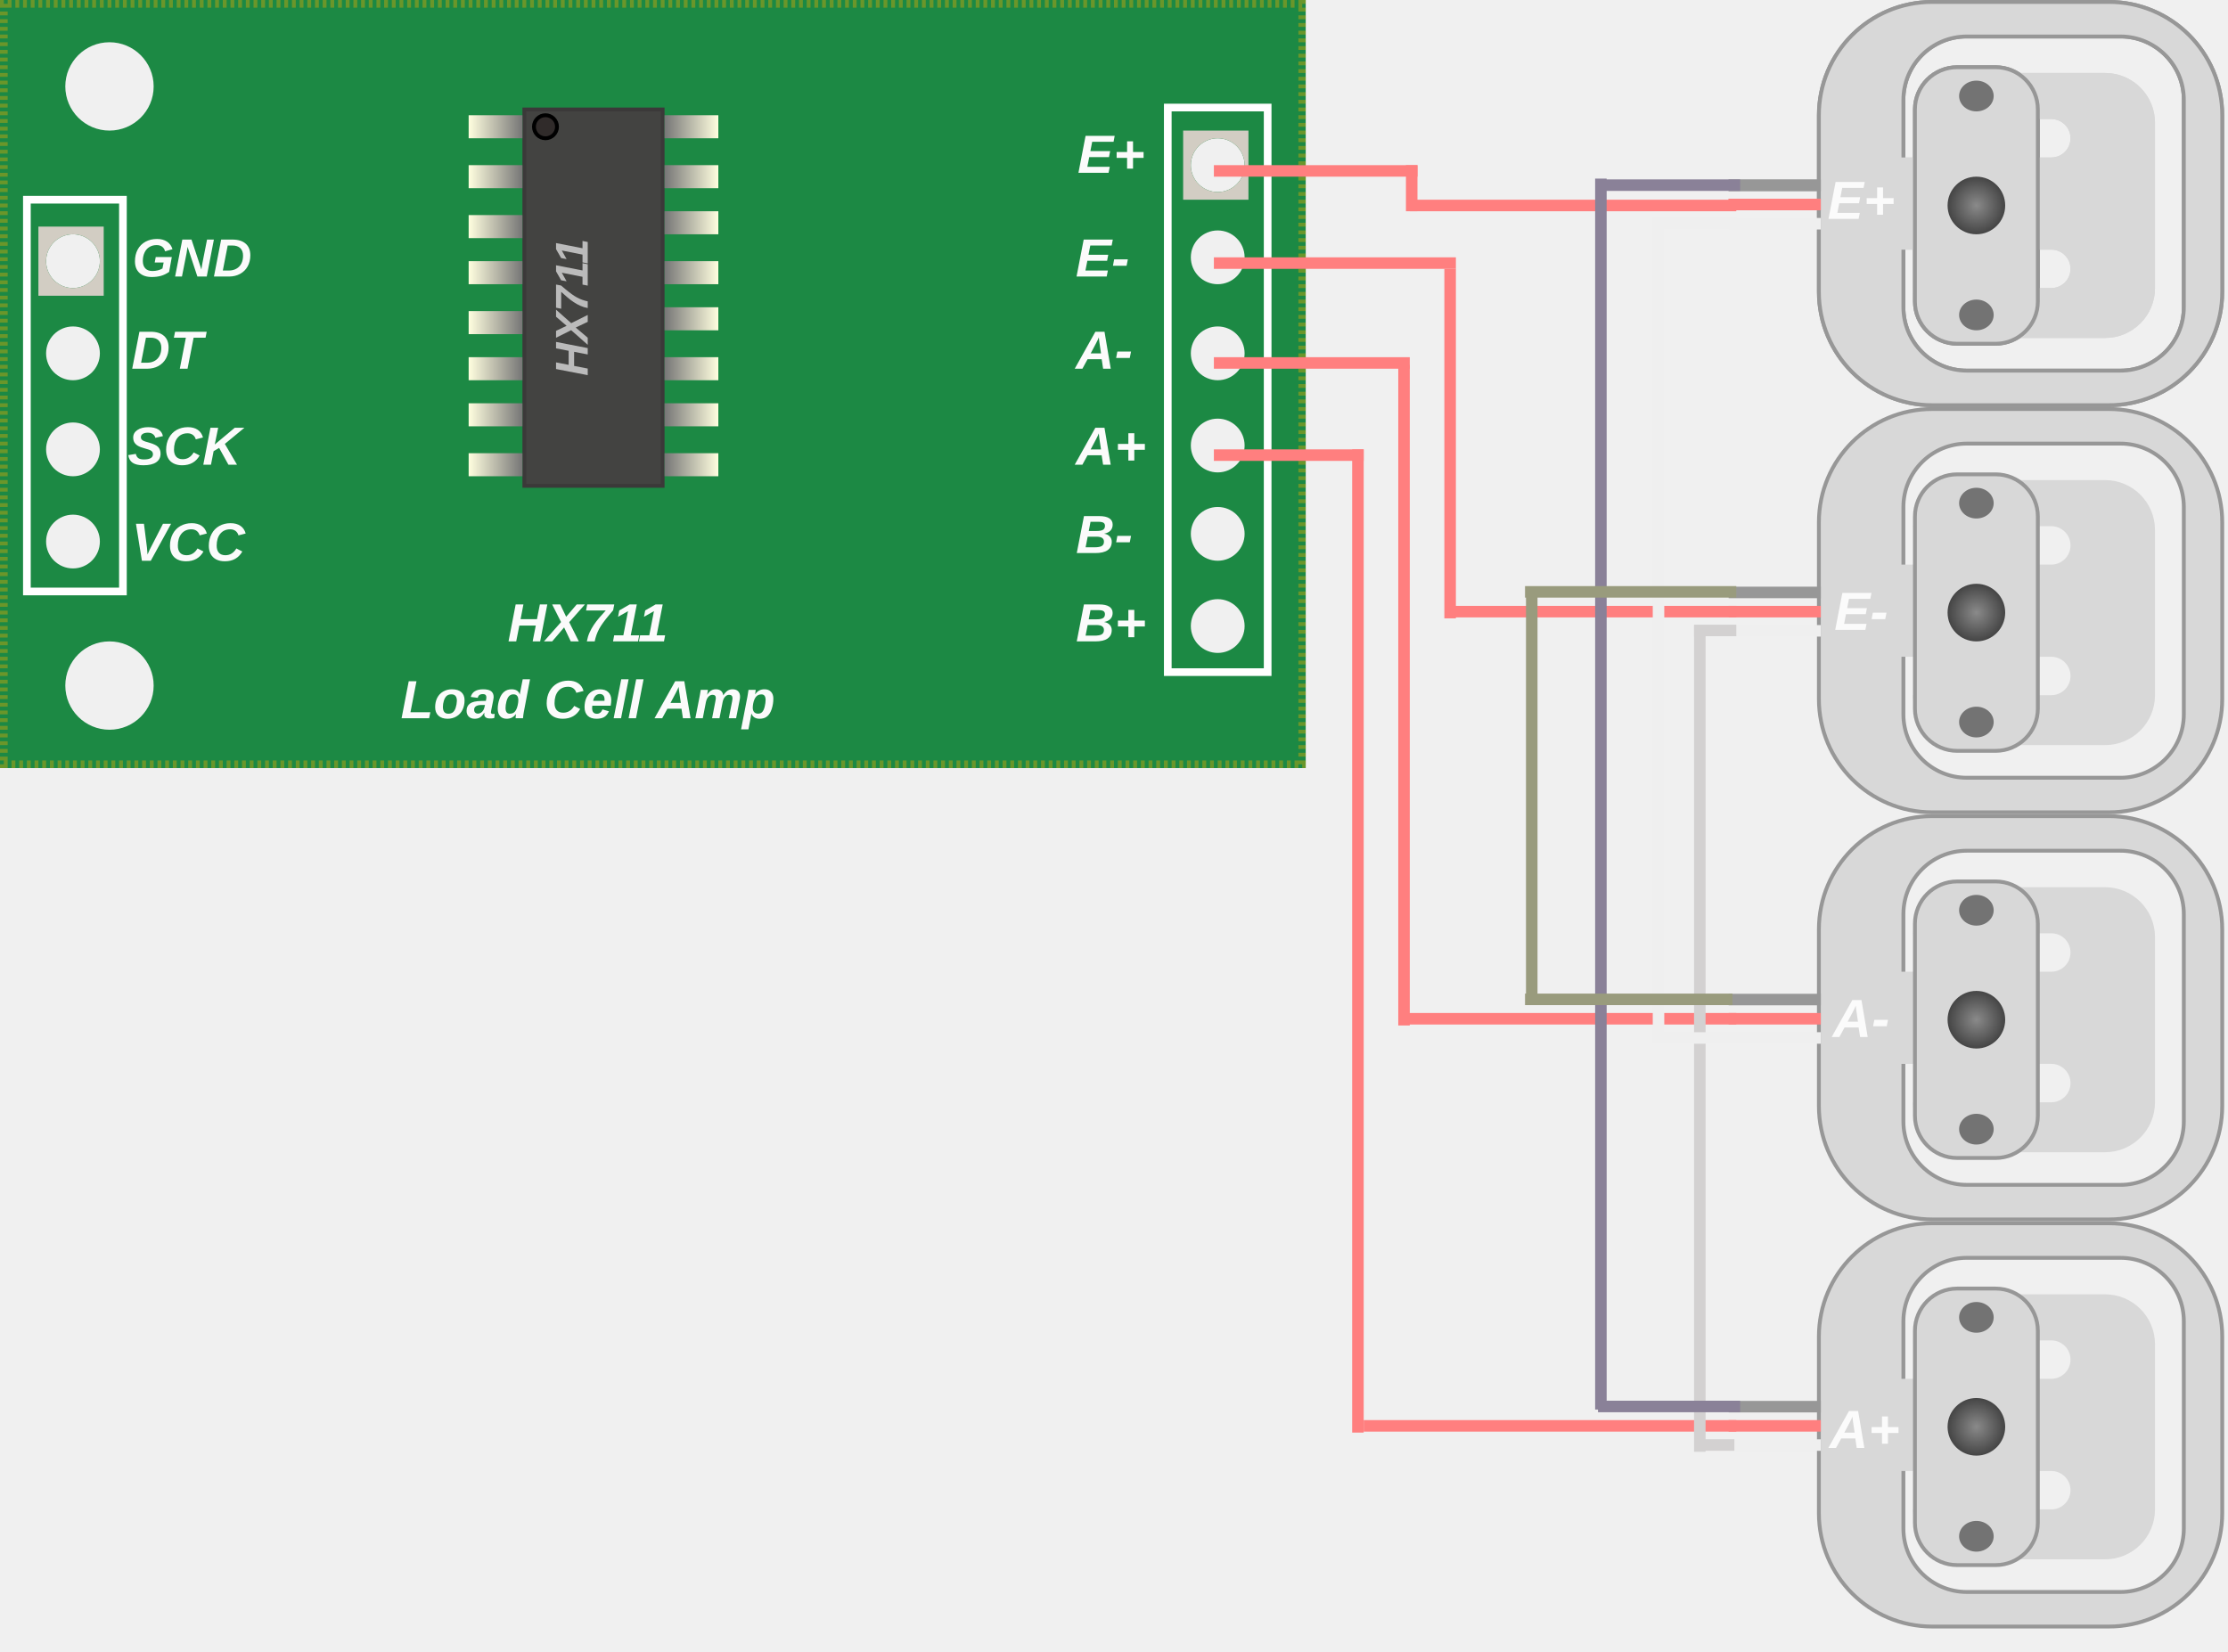
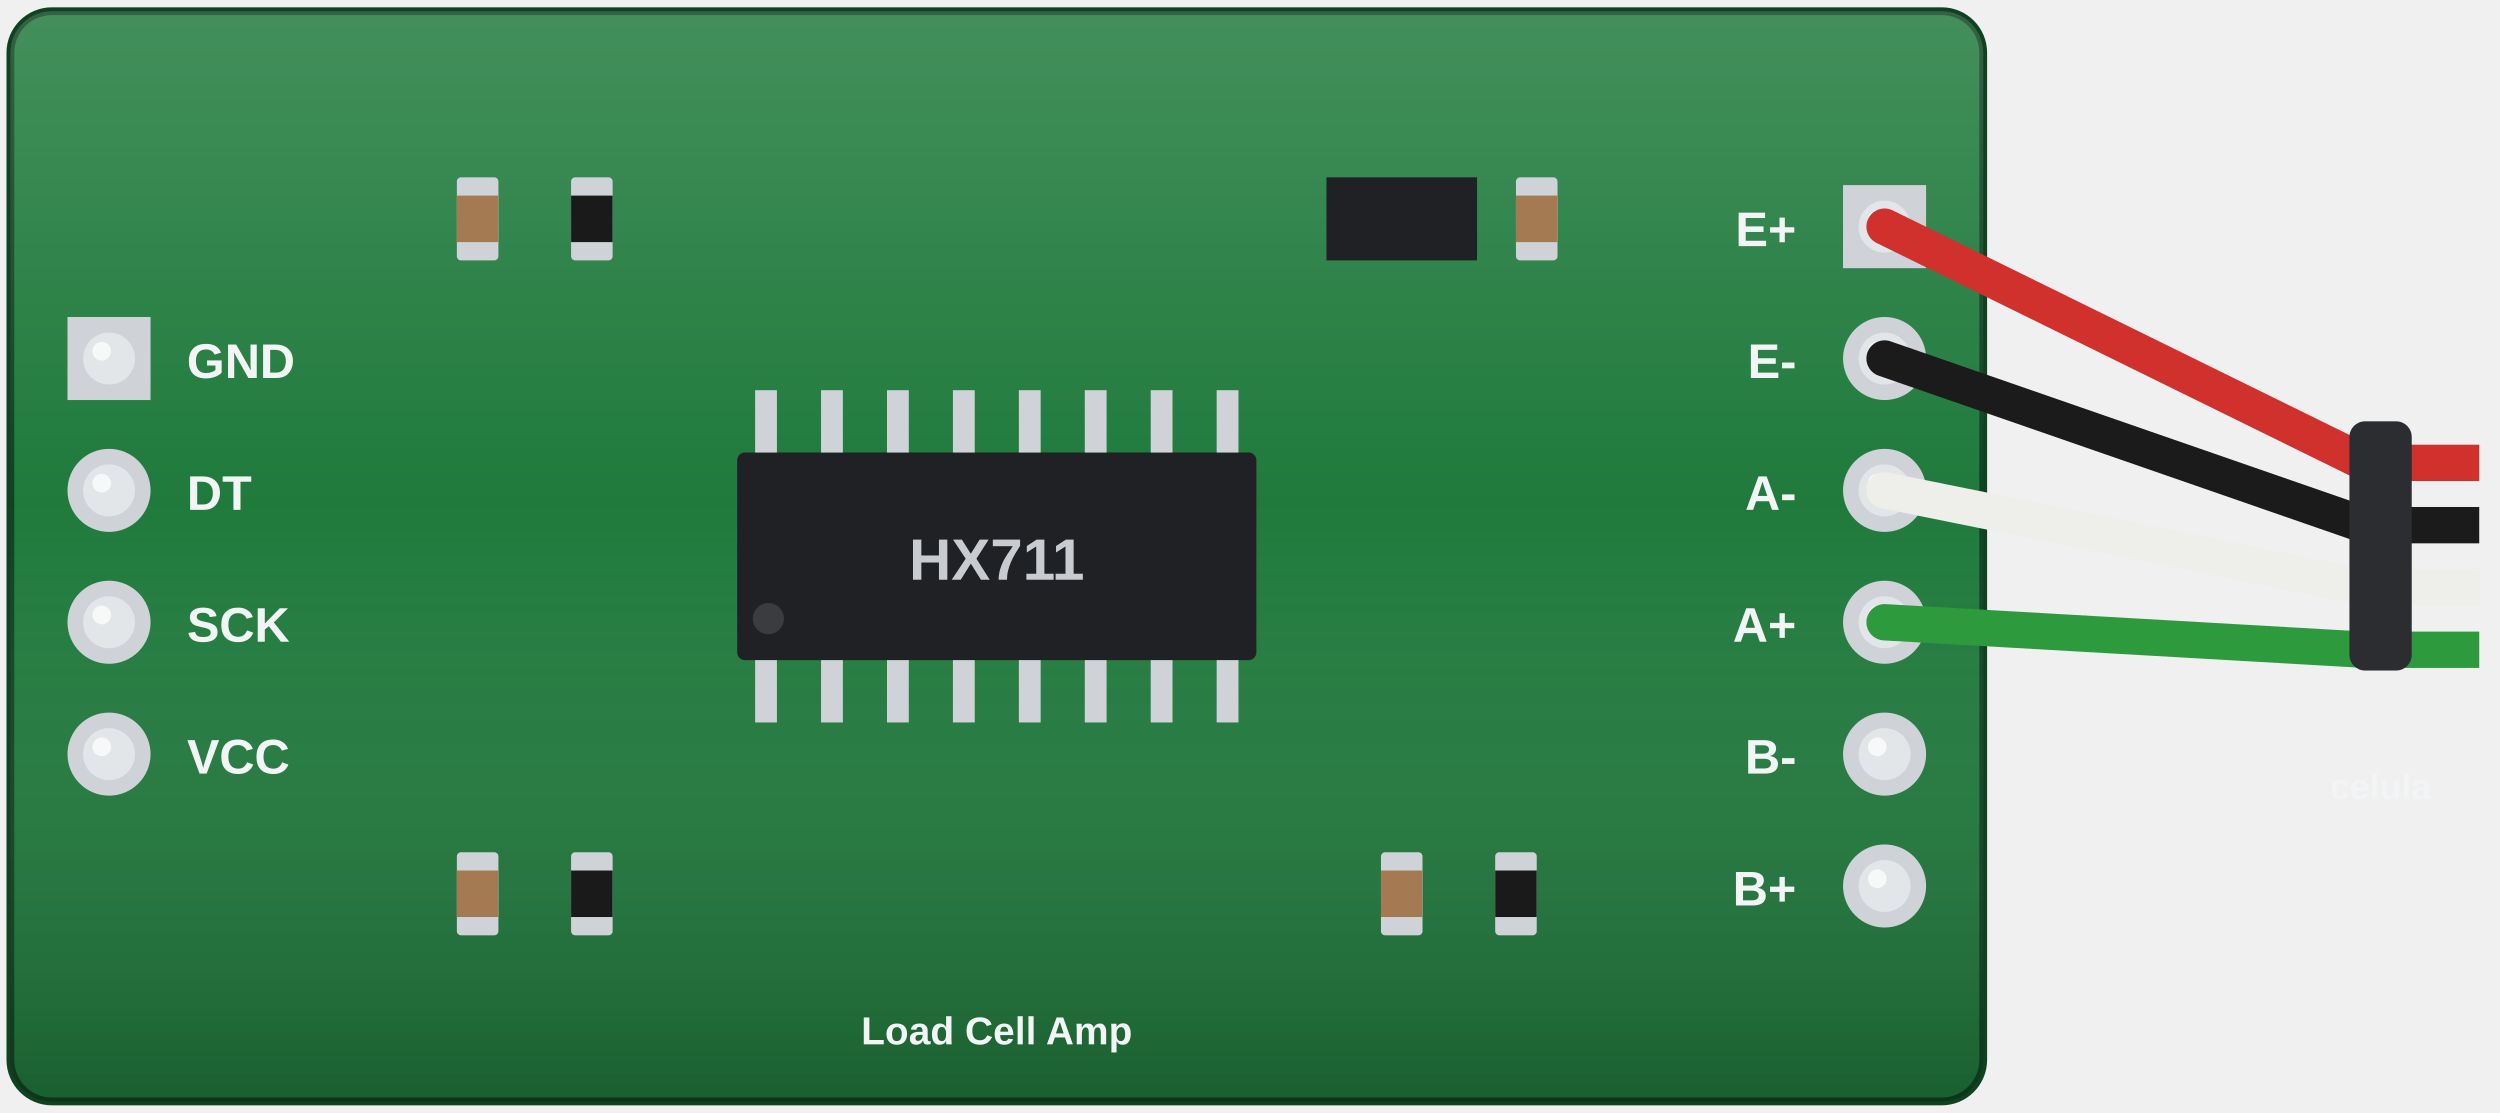
- <svg xmlns="http://www.w3.org/2000/svg" xmlns:xlink="http://www.w3.org/1999/xlink" version="1.1" width="58mm" height="43mm" viewBox="0 0 580 430">
+ <svg xmlns="http://www.w3.org/2000/svg" version="1.1" width="182px" height="81px" viewBox="0 0 182 81">
  <defs>
-     <path id="f" d="m317 74c-3.866 0-7-3.134-7-7s3.134-7 7-7 7 3.134 7 7-3.134 7-7 7zm0 25c-3.866 0-7-3.134-7-7s3.134-7 7-7 7 3.134 7 7-3.134 7-7 7zm0 24c-3.866 0-7-3.134-7-7s3.134-7 7-7 7 3.134 7 7-3.134 7-7 7zm0 23c-3.866 0-7-3.134-7-7s3.134-7 7-7 7 3.134 7 7-3.134 7-7 7zm0 24c-3.866 0-7-3.134-7-7s3.134-7 7-7 7 3.134 7 7-3.134 7-7 7zm0-120c-3.866 0-7-3.134-7-7s3.134-7 7-7 7 3.134 7 7-3.134 7-7 7zm-298 98c-3.866 0-7-3.134-7-7s3.134-7 7-7 7 3.134 7 7-3.134 7-7 7zm0-24c-3.866 0-7-3.134-7-7s3.134-7 7-7 7 3.134 7 7-3.134 7-7 7zm0-25c-3.866 0-7-3.134-7-7s3.134-7 7-7 7 3.134 7 7-3.134 7-7 7zm0-24c-3.866 0-7-3.134-7-7s3.134-7 7-7 7 3.134 7 7-3.134 7-7 7zm9.5 115c-6.351 0-11.5-5.149-11.5-11.5s5.149-11.5 11.5-11.5 11.5 5.149 11.5 11.5-5.149 11.5-11.5 11.5zm0-156c-6.351 0-11.5-5.149-11.5-11.5s5.149-11.5 11.5-11.5 11.5 5.149 11.5 11.5-5.149 11.5-11.5 11.5zm-28.5-34h340v200h-340v-200z" />
-     <path id="d" d="m0 0h340v200h-340v-200z" />
-     <mask id="g" x="0" y="0" width="340" height="200" fill="white">
-       <use xlink:href="#d" />
-     </mask>
-     <linearGradient id="a" y1="50%" y2="50%">
-       <stop stop-color="#767676" offset="0" />
-       <stop stop-color="#FFFEDF" offset="1" />
+     <linearGradient id="luz" x1="0" y1="0" x2="0" y2="1">
+       <stop offset="0" stop-color="#ffffff" stop-opacity="0.16" />
+       <stop offset="0.45" stop-color="#ffffff" stop-opacity="0" />
+       <stop offset="1" stop-color="#000000" stop-opacity="0.22" />
    </linearGradient>
-     <radialGradient id="b" r="100%">
-       <stop stop-color="#8A8A8A" offset="0" />
-       <stop offset="1" />
+     <linearGradient id="metal" x1="0" y1="0" x2="0" y2="1">
+       <stop offset="0" stop-color="#f4f6f8" />
+       <stop offset="0.5" stop-color="#b9bfc6" />
+       <stop offset="1" stop-color="#868d95" />
+     </linearGradient>
+     <linearGradient id="metal-h" x1="0" y1="0" x2="1" y2="0">
+       <stop offset="0" stop-color="#8a9199" />
+       <stop offset="0.35" stop-color="#eef1f4" />
+       <stop offset="0.7" stop-color="#b3b9c0" />
+       <stop offset="1" stop-color="#7c838b" />
+     </linearGradient>
+     <radialGradient id="lata" cx="0.4" cy="0.38" r="0.66">
+       <stop offset="0" stop-color="#f6f8fa" />
+       <stop offset="0.6" stop-color="#c3c9cf" />
+       <stop offset="1" stop-color="#8c939b" />
    </radialGradient>
-     <radialGradient id="e" r="100%" gradientTransform="translate(.5 .5) scale(.58621 1) rotate(90) translate(-.5 -.5)">
-       <stop stop-color="#fff" offset="0" />
-       <stop stop-color="#E7E7E7" offset="1" />
+     <linearGradient id="plastico" x1="0" y1="0" x2="0" y2="1">
+       <stop offset="0" stop-color="#3a3c40" />
+       <stop offset="1" stop-color="#16171a" />
+     </linearGradient>
+     <linearGradient id="ouro" x1="0" y1="0" x2="0" y2="1">
+       <stop offset="0" stop-color="#f4dc8c" />
+       <stop offset="1" stop-color="#b88a2c" />
+     </linearGradient>
+     <radialGradient id="cupula" cx="0.36" cy="0.3" r="0.78">
+       <stop offset="0" stop-color="#ffffff" stop-opacity="0.6" />
+       <stop offset="0.32" stop-color="#ffffff" stop-opacity="0.1" />
+       <stop offset="1" stop-color="#000000" stop-opacity="0.32" />
+     </radialGradient>
+     <radialGradient id="lente" cx="0.42" cy="0.36" r="0.7">
+       <stop offset="0" stop-color="#ffffff" />
+       <stop offset="0.7" stop-color="#eceeec" />
+       <stop offset="1" stop-color="#c9cdcb" />
+     </radialGradient>
+     <radialGradient id="tela-aco" cx="0.4" cy="0.35" r="0.75">
+       <stop offset="0" stop-color="#e4e8eb" />
+       <stop offset="0.75" stop-color="#a9b0b7" />
+       <stop offset="1" stop-color="#7f868e" />
    </radialGradient>
  </defs>
-   <g fill="none" fill-rule="evenodd">
-     <mask id="c" fill="white">
-       <use xlink:href="#f" />
-     </mask>
-     <g fill="#1C8944" mask="url(#c)" stroke="#ADA216" stroke-dasharray="1,1" stroke-opacity=".536" stroke-width="4">
-       <use mask="url(#g)" xlink:href="#d" />
-     </g>
-     <g fill="#D2CDC3" mask="url(#c)">
-       <g transform="translate(10 34)">
-         <rect y="25" width="17" height="18" />
-         <rect x="298" width="17" height="18" />
-       </g>
-     </g>
-     <g mask="url(#c)">
-       <g transform="translate(6 27)">
-         <rect x="298" y="1" width="26" height="147" stroke="#fff" stroke-width="2" />
-         <rect x="1" y="25" width="25" height="102" stroke="#fff" stroke-width="2" />
-         <text font-family="Arial-BoldItalicMT, Arial" font-size="14" font-style="italic" font-weight="bold">
-           <tspan x="28.445" y="45" fill="#FBFBFB">GND</tspan>
-           <tspan x="28.169" y="69" fill="#FBFBFB">DT</tspan>
-           <tspan x="27.221" y="94" fill="#FBFBFB">SCK</tspan>
-           <tspan x="28.221" y="119" fill="#FBFBFB">VCC</tspan>
-           <tspan x="274" y="45" fill="#FBFBFB">E-</tspan>
-           <tspan x="274.492" y="18" fill="#FBFBFB">E+</tspan>
-           <tspan x="274.059" y="117" fill="#FBFBFB">B-</tspan>
-           <tspan x="274.051" y="140" fill="#FBFBFB">B+</tspan>
-           <tspan x="274.059" y="69" fill="#FBFBFB">A-</tspan>
-           <tspan x="274.051" y="94" fill="#FBFBFB">A+</tspan>
-           <tspan x="98.293" y="160" fill="#FBFBFB">Load Cell Amp</tspan>
-           <tspan x="126.133" y="140" fill="#FBFBFB">HX711</tspan>
-         </text>
-       </g>
-     </g>
-     <g mask="url(#c)">
-       <g transform="translate(122 28)">
-         <rect x="14.5" y=".5" width="36" height="98" fill="#434341" fill-rule="evenodd" stroke="#3B3939" />
-         <rect x="51" y="2" width="14" height="6" fill="url(#a)" fill-rule="evenodd" />
-         <rect x="51" y="15" width="14" height="6" fill="url(#a)" fill-rule="evenodd" />
-         <rect x="51" y="27" width="14" height="6" fill="url(#a)" fill-rule="evenodd" />
-         <rect x="51" y="40" width="14" height="6" fill="url(#a)" fill-rule="evenodd" />
-         <rect x="51" y="52" width="14" height="6" fill="url(#a)" fill-rule="evenodd" />
-         <rect x="51" y="65" width="14" height="6" fill="url(#a)" fill-rule="evenodd" />
-         <rect x="51" y="77" width="14" height="6" fill="url(#a)" fill-rule="evenodd" />
-         <rect x="51" y="90" width="14" height="6" fill="url(#a)" fill-rule="evenodd" />
-         <rect transform="translate(7 5) scale(-1 1) translate(-7 -5)" y="2" width="14" height="6" fill="url(#a)" fill-rule="evenodd" />
-         <rect transform="translate(7 18) scale(-1 1) translate(-7 -18)" y="15" width="14" height="6" fill="url(#a)" fill-rule="evenodd" />
-         <rect transform="translate(7 31) scale(-1 1) translate(-7 -31)" y="28" width="14" height="6" fill="url(#a)" fill-rule="evenodd" />
-         <rect transform="translate(7 43) scale(-1 1) translate(-7 -43)" y="40" width="14" height="6" fill="url(#a)" fill-rule="evenodd" />
-         <rect transform="translate(7 56) scale(-1 1) translate(-7 -56)" y="53" width="14" height="6" fill="url(#a)" fill-rule="evenodd" />
-         <rect transform="translate(7 68) scale(-1 1) translate(-7 -68)" y="65" width="14" height="6" fill="url(#a)" fill-rule="evenodd" />
-         <rect transform="translate(7 80) scale(-1 1) translate(-7 -80)" y="77" width="14" height="6" fill="url(#a)" fill-rule="evenodd" />
-         <rect transform="translate(7 93) scale(-1 1) translate(-7 -93)" y="90" width="14" height="6" fill="url(#a)" fill-rule="evenodd" />
-         <circle cx="20" cy="5" r="3" fill="#211919" fill-opacity=".55" fill-rule="evenodd" stroke="#000" />
-         <text transform="translate(27 52) rotate(-90) translate(-27 -52)" fill="none" font-family="Arial-BoldItalicMT, Arial" font-size="12" font-style="italic" font-weight="bold">
-           <tspan x="9.1" y="56" fill="#BBBBBB">HX711</tspan>
-         </text>
-       </g>
-     </g>
-     <g transform="translate(448 212) scale(-1 1) translate(-131 -212)">
-       <path d="m30 0.5c-16.292 0-29.5 13.208-29.5 29.5v46c0 16.292 13.208 29.5 29.5 29.5h46c16.292 0 29.5-13.208 29.5-29.5v-46c0-16.292-13.208-29.5-29.5-29.5h-46zm-3 9h40c9.113 0 16.5 7.387 16.5 16.5v54c0 9.113-7.387 16.5-16.5 16.5h-40c-9.113 0-16.5-7.387-16.5-16.5v-54c0-9.113 7.387-16.5 16.5-16.5z" fill="#D8D8D8" stroke="#979797" />
-       <g transform="translate(18 17)" fill="#D8D8D8">
-         <path d="m63 48h-36c-2.761 0-5 2.239-5 5s2.239 5 5 5h36c0 7.18-5.82 13-13 13h-37c-7.18 0-13-5.82-13-13v-43c-8.7926e-16 -7.18 5.82-13 13-13h37c6.843 0 12.451 5.288 12.962 12h0.038v1c0-0.336-0.013-0.67-0.038-1h-35.962c-2.761 0-5 2.239-5 5s2.239 5 5 5h36v24z" />
-         <rect x="61" y="24" width="13" height="24" />
-         <rect x="30.5" y=".5" width="32" height="72" rx="11" stroke="#979797" />
-       </g>
-       <circle cx="64.5" cy="53.5" r="7.5" fill="url(#b)" />
-       <ellipse cx="64.5" cy="25" rx="4.5" ry="4" fill="#737373" />
-       <ellipse cx="64.5" cy="82" rx="4.5" ry="4" fill="#737373" />
-       <path d="m106.5 48.25h21" stroke="#979797" stroke-linecap="square" stroke-width="3" />
-       <path d="m106.5 53.25h21" stroke="#FF7F7F" stroke-linecap="square" stroke-width="3" />
-       <path d="m106.5 58.25h21" stroke="#EFEFEF" stroke-linecap="square" stroke-width="3" />
-       <g transform="translate(0 106)">
-         <path d="m30 0.5c-16.292 0-29.5 13.208-29.5 29.5v46c0 16.292 13.208 29.5 29.5 29.5h46c16.292 0 29.5-13.208 29.5-29.5v-46c0-16.292-13.208-29.5-29.5-29.5h-46zm-3 9h40c9.113 0 16.5 7.387 16.5 16.5v54c0 9.113-7.387 16.5-16.5 16.5h-40c-9.113 0-16.5-7.387-16.5-16.5v-54c0-9.113 7.387-16.5 16.5-16.5z" fill="#D8D8D8" stroke="#979797" />
-         <g transform="translate(18 17)" fill="#D8D8D8">
-           <path d="m63 48h-36c-2.761 0-5 2.239-5 5s2.239 5 5 5h36c0 7.18-5.82 13-13 13h-37c-7.18 0-13-5.82-13-13v-43c-8.7926e-16 -7.18 5.82-13 13-13h37c6.843 0 12.451 5.288 12.962 12h0.038v1c0-0.336-0.013-0.67-0.038-1h-35.962c-2.761 0-5 2.239-5 5s2.239 5 5 5h36v24z" />
-           <rect x="61" y="24" width="13" height="24" />
-           <rect x="30.5" y=".5" width="32" height="72" rx="11" stroke="#979797" />
-         </g>
-         <circle cx="64.5" cy="53.5" r="7.5" fill="url(#b)" />
-         <ellipse cx="64.5" cy="25" rx="4.5" ry="4" fill="#737373" />
-         <ellipse cx="64.5" cy="82" rx="4.5" ry="4" fill="#737373" />
-         <path d="m106.5 48.25h21" stroke="#979797" stroke-linecap="square" stroke-width="3" />
-         <path d="m106.5 53.25h21" stroke="#FF7F7F" stroke-linecap="square" stroke-width="3" />
-         <path d="m106.5 58.25h21" stroke="#EFEFEF" stroke-linecap="square" stroke-width="3" />
-       </g>
-       <path d="m30 0.5c-16.292 0-29.5 13.208-29.5 29.5v46c0 16.292 13.208 29.5 29.5 29.5h46c16.292 0 29.5-13.208 29.5-29.5v-46c0-16.292-13.208-29.5-29.5-29.5h-46zm-3 9h40c9.113 0 16.5 7.387 16.5 16.5v54c0 9.113-7.387 16.5-16.5 16.5h-40c-9.113 0-16.5-7.387-16.5-16.5v-54c0-9.113 7.387-16.5 16.5-16.5z" fill="#D8D8D8" stroke="#979797" />
-       <g transform="translate(18 17)" fill="#D8D8D8">
-         <path d="m63 48h-36c-2.761 0-5 2.239-5 5s2.239 5 5 5h36c0 7.18-5.82 13-13 13h-37c-7.18 0-13-5.82-13-13v-43c-8.7926e-16 -7.18 5.82-13 13-13h37c6.843 0 12.451 5.288 12.962 12h0.038v1c0-0.336-0.013-0.67-0.038-1h-35.962c-2.761 0-5 2.239-5 5s2.239 5 5 5h36v24z" />
-         <rect x="61" y="24" width="13" height="24" />
-         <rect x="30.5" y=".5" width="32" height="72" rx="11" stroke="#979797" />
-       </g>
-       <circle cx="64.5" cy="53.5" r="7.5" fill="url(#b)" />
-       <ellipse cx="64.5" cy="25" rx="4.5" ry="4" fill="#737373" />
-       <ellipse cx="64.5" cy="82" rx="4.5" ry="4" fill="#737373" />
-       <path d="m106.5 48.25h21" stroke="#979797" stroke-linecap="square" stroke-width="3" />
-       <path d="m106.5 53.25h21" stroke="#FF7F7F" stroke-linecap="square" stroke-width="3" />
-       <path d="m106.5 58.25h21" stroke="#EFEFEF" stroke-linecap="square" stroke-width="3" />
-       <g transform="translate(0 212)">
-         <path d="m30 0.5c-16.292 0-29.5 13.208-29.5 29.5v46c0 16.292 13.208 29.5 29.5 29.5h46c16.292 0 29.5-13.208 29.5-29.5v-46c0-16.292-13.208-29.5-29.5-29.5h-46zm-3 9h40c9.113 0 16.5 7.387 16.5 16.5v54c0 9.113-7.387 16.5-16.5 16.5h-40c-9.113 0-16.5-7.387-16.5-16.5v-54c0-9.113 7.387-16.5 16.5-16.5z" fill="#D8D8D8" stroke="#979797" />
-         <g transform="translate(18 17)" fill="#D8D8D8">
-           <path d="m63 48h-36c-2.761 0-5 2.239-5 5s2.239 5 5 5h36c0 7.18-5.82 13-13 13h-37c-7.18 0-13-5.82-13-13v-43c-8.7926e-16 -7.18 5.82-13 13-13h37c6.843 0 12.451 5.288 12.962 12h0.038v1c0-0.336-0.013-0.67-0.038-1h-35.962c-2.761 0-5 2.239-5 5s2.239 5 5 5h36v24z" />
-           <rect x="61" y="24" width="13" height="24" />
-           <rect x="30.5" y=".5" width="32" height="72" rx="11" stroke="#979797" />
-         </g>
-         <circle cx="64.5" cy="53.5" r="7.5" fill="url(#b)" />
-         <ellipse cx="64.5" cy="25" rx="4.5" ry="4" fill="#737373" />
-         <ellipse cx="64.5" cy="82" rx="4.5" ry="4" fill="#737373" />
-         <path d="m106.5 48.25h21" stroke="#979797" stroke-linecap="square" stroke-width="3" />
-         <path d="m106.5 53.25h21" stroke="#FF7F7F" stroke-linecap="square" stroke-width="3" />
-         <path d="m106.5 58.25h21" stroke="#EFEFEF" stroke-linecap="square" stroke-width="3" />
-       </g>
-       <g transform="translate(0 318)">
-         <path d="m30 0.5c-16.292 0-29.5 13.208-29.5 29.5v46c0 16.292 13.208 29.5 29.5 29.5h46c16.292 0 29.5-13.208 29.5-29.5v-46c0-16.292-13.208-29.5-29.5-29.5h-46zm-3 9h40c9.113 0 16.5 7.387 16.5 16.5v54c0 9.113-7.387 16.5-16.5 16.5h-40c-9.113 0-16.5-7.387-16.5-16.5v-54c0-9.113 7.387-16.5 16.5-16.5z" fill="#D8D8D8" stroke="#979797" />
-         <g transform="translate(18 17)" fill="#D8D8D8">
-           <path d="m63 48h-36c-2.761 0-5 2.239-5 5s2.239 5 5 5h36c0 7.18-5.82 13-13 13h-37c-7.18 0-13-5.82-13-13v-43c-8.7926e-16 -7.18 5.82-13 13-13h37c6.843 0 12.451 5.288 12.962 12h0.038v1c0-0.336-0.013-0.67-0.038-1h-35.962c-2.761 0-5 2.239-5 5s2.239 5 5 5h36v24z" />
-           <rect x="61" y="24" width="13" height="24" />
-           <rect x="30.5" y=".5" width="32" height="72" rx="11" stroke="#979797" />
-         </g>
-         <circle cx="64.5" cy="53.5" r="7.5" fill="url(#b)" />
-         <ellipse cx="64.5" cy="25" rx="4.5" ry="4" fill="#737373" />
-         <ellipse cx="64.5" cy="82" rx="4.5" ry="4" fill="#737373" />
-         <path d="m106.5 48.25h21" stroke="#979797" stroke-linecap="square" stroke-width="3" />
-         <path d="m106.5 53.25h21" stroke="#FF7F7F" stroke-linecap="square" stroke-width="3" />
-         <path d="m106.5 58.25h21" stroke="#EFEFEF" stroke-linecap="square" stroke-width="3" />
-       </g>
-       <path d="m128.5 53.5h82" stroke="#FF7F7F" stroke-linecap="square" stroke-width="3" />
-       <path d="m201.5 68.5h60" stroke="#FF7F7F" stroke-linecap="square" stroke-width="3" />
-       <path d="m211.5 44.5h50" stroke="#FF7F7F" stroke-linecap="square" stroke-width="3" />
-       <path d="m213.5 94.5h48" stroke="#FF7F7F" stroke-linecap="square" stroke-width="3" />
-       <path d="m225.5 118.5h36" stroke="#FF7F7F" stroke-linecap="square" stroke-width="3" />
-       <path d="m128.5 371.25h94" stroke="#FF7F7F" stroke-linecap="square" stroke-width="3" />
-       <path d="m225.5 118.5v253" stroke="#FF7F7F" stroke-linecap="square" stroke-width="3" />
-       <path d="m128.5 265.25h83" stroke="#FF7F7F" stroke-linecap="square" stroke-width="3" />
-       <path d="m213.5 96.5v169" stroke="#FF7F7F" stroke-linecap="square" stroke-width="3" />
-       <path d="m201.5 71.5v88" stroke="#FF7F7F" stroke-linecap="square" stroke-width="3" />
-       <path d="m211.5 44.5v9" stroke="#FF7F7F" stroke-linecap="square" stroke-width="3" />
-       <path d="m128.5 159.25h71" stroke="#FF7F7F" stroke-linecap="square" stroke-width="3" />
-       <path d="m136.5 164.5v212" stroke="#D3D1D1" stroke-linecap="square" stroke-width="3" />
-       <path d="m147.25 58v212" stroke="#EFEFEF" stroke-linecap="square" stroke-width="3" />
-       <path d="m162.25 48v317.5" stroke="#8A8198" stroke-linecap="square" stroke-width="3" />
-       <path d="m180.25 154.5v104" stroke="#999B7D" stroke-linecap="square" stroke-width="3" />
-       <path d="m129 376.23h6" stroke="#D3D1D1" stroke-linecap="square" stroke-width="3" />
-       <path d="m136.5 164.15h-8" stroke="#D3D1D1" stroke-linecap="square" stroke-width="3" />
-       <path d="m146.5 58.15h-18" stroke="#EFEFEF" stroke-linecap="square" stroke-width="3" />
-       <path d="m161.5 48.208h-34" stroke="#8A8198" stroke-linecap="square" stroke-width="3" />
-       <path d="m180.5 154.1h-52" stroke="#999B7D" stroke-linecap="square" stroke-width="3" />
-       <path d="m180.5 260.2h-51" stroke="#999B7D" stroke-linecap="square" stroke-width="3" />
-       <path d="m161.5 366.2h-34" stroke="#8A8198" stroke-linecap="square" stroke-width="3" />
-       <path d="m146.5 270.25h-18" stroke="#EFEFEF" stroke-linecap="square" stroke-width="3" />
-       <text transform="translate(94.5 265) scale(-1 1) translate(-94.5 -265)" fill="#FBFBFB" font-family="Arial-BoldItalicMT, Arial" font-size="14" font-style="italic" font-weight="bold">
-         <tspan x="87.114" y="270">A-</tspan>
-         <tspan x="87.5" y="164">E-</tspan>
-         <tspan x="85.743" y="57">E+</tspan>
-         <tspan x="86.243" y="377">A+</tspan>
-       </text>
-     </g>
-   </g>
+   <rect x="0.756" y="0.815" width="143.622" height="79.37" rx="3.024" fill="#1f7a3c" stroke="#0f4320" stroke-width="0.567" />
+   <rect x="0.756" y="0.815" width="143.622" height="79.37" rx="3.024" fill="url(#luz)" />
+   <rect x="4.913" y="23.076" width="6.047" height="6.047" fill="#cfd3d8" />
+   <circle cx="7.937" cy="26.1" r="1.89" fill="#e3e6e9" />
+   <circle cx="7.408" cy="25.571" r="0.68" fill="#ffffff" fill-opacity="0.7" />
+   <text transform="translate(13.606 26.1) rotate(0)" x="0" y="1.417" font-family="Arial" font-weight="bold" font-size="3.543" fill="#f2f4f6" text-anchor="start">GND</text>
+   <circle cx="7.937" cy="35.7" r="3.024" fill="#cfd3d8" />
+   <circle cx="7.937" cy="35.7" r="1.89" fill="#e3e6e9" />
+   <circle cx="7.408" cy="35.171" r="0.68" fill="#ffffff" fill-opacity="0.7" />
+   <text transform="translate(13.606 35.7) rotate(0)" x="0" y="1.417" font-family="Arial" font-weight="bold" font-size="3.543" fill="#f2f4f6" text-anchor="start">DT</text>
+   <circle cx="7.937" cy="45.3" r="3.024" fill="#cfd3d8" />
+   <circle cx="7.937" cy="45.3" r="1.89" fill="#e3e6e9" />
+   <circle cx="7.408" cy="44.771" r="0.68" fill="#ffffff" fill-opacity="0.7" />
+   <text transform="translate(13.606 45.3) rotate(0)" x="0" y="1.417" font-family="Arial" font-weight="bold" font-size="3.543" fill="#f2f4f6" text-anchor="start">SCK</text>
+   <circle cx="7.937" cy="54.9" r="3.024" fill="#cfd3d8" />
+   <circle cx="7.937" cy="54.9" r="1.89" fill="#e3e6e9" />
+   <circle cx="7.408" cy="54.371" r="0.68" fill="#ffffff" fill-opacity="0.7" />
+   <text transform="translate(13.606 54.9) rotate(0)" x="0" y="1.417" font-family="Arial" font-weight="bold" font-size="3.543" fill="#f2f4f6" text-anchor="start">VCC</text>
+   <rect x="134.173" y="13.476" width="6.047" height="6.047" fill="#cfd3d8" />
+   <circle cx="137.197" cy="16.5" r="1.89" fill="#e3e6e9" />
+   <circle cx="136.668" cy="15.971" r="0.68" fill="#ffffff" fill-opacity="0.7" />
+   <text transform="translate(130.772 16.5) rotate(0)" x="0" y="1.417" font-family="Arial" font-weight="bold" font-size="3.543" fill="#f2f4f6" text-anchor="end">E+</text>
+   <circle cx="137.197" cy="26.1" r="3.024" fill="#cfd3d8" />
+   <circle cx="137.197" cy="26.1" r="1.89" fill="#e3e6e9" />
+   <circle cx="136.668" cy="25.571" r="0.68" fill="#ffffff" fill-opacity="0.7" />
+   <text transform="translate(130.772 26.1) rotate(0)" x="0" y="1.417" font-family="Arial" font-weight="bold" font-size="3.543" fill="#f2f4f6" text-anchor="end">E-</text>
+   <circle cx="137.197" cy="35.7" r="3.024" fill="#cfd3d8" />
+   <circle cx="137.197" cy="35.7" r="1.89" fill="#e3e6e9" />
+   <circle cx="136.668" cy="35.171" r="0.68" fill="#ffffff" fill-opacity="0.7" />
+   <text transform="translate(130.772 35.7) rotate(0)" x="0" y="1.417" font-family="Arial" font-weight="bold" font-size="3.543" fill="#f2f4f6" text-anchor="end">A-</text>
+   <circle cx="137.197" cy="45.3" r="3.024" fill="#cfd3d8" />
+   <circle cx="137.197" cy="45.3" r="1.89" fill="#e3e6e9" />
+   <circle cx="136.668" cy="44.771" r="0.68" fill="#ffffff" fill-opacity="0.7" />
+   <text transform="translate(130.772 45.3) rotate(0)" x="0" y="1.417" font-family="Arial" font-weight="bold" font-size="3.543" fill="#f2f4f6" text-anchor="end">A+</text>
+   <circle cx="137.197" cy="54.9" r="3.024" fill="#cfd3d8" />
+   <circle cx="137.197" cy="54.9" r="1.89" fill="#e3e6e9" />
+   <circle cx="136.668" cy="54.371" r="0.68" fill="#ffffff" fill-opacity="0.7" />
+   <text transform="translate(130.772 54.9) rotate(0)" x="0" y="1.417" font-family="Arial" font-weight="bold" font-size="3.543" fill="#f2f4f6" text-anchor="end">B-</text>
+   <circle cx="137.197" cy="64.5" r="3.024" fill="#cfd3d8" />
+   <circle cx="137.197" cy="64.5" r="1.89" fill="#e3e6e9" />
+   <circle cx="136.668" cy="63.971" r="0.68" fill="#ffffff" fill-opacity="0.7" />
+   <text transform="translate(130.772 64.5) rotate(0)" x="0" y="1.417" font-family="Arial" font-weight="bold" font-size="3.543" fill="#f2f4f6" text-anchor="end">B+</text>
+   <rect x="53.669" y="32.941" width="37.795" height="15.118" rx="0.567" fill="#202124" />
+   <rect x="54.973" y="28.406" width="1.587" height="4.535" fill="#cfd3d8" />
+   <rect x="54.973" y="48.059" width="1.587" height="4.535" fill="#cfd3d8" />
+   <rect x="59.773" y="28.406" width="1.587" height="4.535" fill="#cfd3d8" />
+   <rect x="59.773" y="48.059" width="1.587" height="4.535" fill="#cfd3d8" />
+   <rect x="64.573" y="28.406" width="1.587" height="4.535" fill="#cfd3d8" />
+   <rect x="64.573" y="48.059" width="1.587" height="4.535" fill="#cfd3d8" />
+   <rect x="69.373" y="28.406" width="1.587" height="4.535" fill="#cfd3d8" />
+   <rect x="69.373" y="48.059" width="1.587" height="4.535" fill="#cfd3d8" />
+   <rect x="74.173" y="28.406" width="1.587" height="4.535" fill="#cfd3d8" />
+   <rect x="74.173" y="48.059" width="1.587" height="4.535" fill="#cfd3d8" />
+   <rect x="78.973" y="28.406" width="1.587" height="4.535" fill="#cfd3d8" />
+   <rect x="78.973" y="48.059" width="1.587" height="4.535" fill="#cfd3d8" />
+   <rect x="83.773" y="28.406" width="1.587" height="4.535" fill="#cfd3d8" />
+   <rect x="83.773" y="48.059" width="1.587" height="4.535" fill="#cfd3d8" />
+   <rect x="88.573" y="28.406" width="1.587" height="4.535" fill="#cfd3d8" />
+   <rect x="88.573" y="48.059" width="1.587" height="4.535" fill="#cfd3d8" />
+   <text transform="translate(72.567 40.5) rotate(0)" x="0" y="1.701" font-family="Arial" font-weight="bold" font-size="4.252" fill="#c8cbd0" text-anchor="middle">HX711</text>
+   <circle cx="55.937" cy="45.035" r="1.134" fill="#3a3c40" />
+   <rect x="96.567" y="12.909" width="10.961" height="6.047" fill="#202124" />
+   <rect x="33.26" y="12.909" width="3.024" height="6.047" rx="0.302" fill="#cfd3d8" />
+   <rect x="33.26" y="14.24" width="3.024" height="3.386" fill="#a37a52" />
+   <rect x="41.575" y="12.909" width="3.024" height="6.047" rx="0.302" fill="#cfd3d8" />
+   <rect x="41.575" y="14.24" width="3.024" height="3.386" fill="#1a1a1a" />
+   <rect x="33.26" y="62.043" width="3.024" height="6.047" rx="0.302" fill="#cfd3d8" />
+   <rect x="33.26" y="63.374" width="3.024" height="3.386" fill="#a37a52" />
+   <rect x="41.575" y="62.043" width="3.024" height="6.047" rx="0.302" fill="#cfd3d8" />
+   <rect x="41.575" y="63.374" width="3.024" height="3.386" fill="#1a1a1a" />
+   <rect x="100.535" y="62.043" width="3.024" height="6.047" rx="0.302" fill="#cfd3d8" />
+   <rect x="100.535" y="63.374" width="3.024" height="3.386" fill="#a37a52" />
+   <rect x="108.85" y="62.043" width="3.024" height="6.047" rx="0.302" fill="#cfd3d8" />
+   <rect x="108.85" y="63.374" width="3.024" height="3.386" fill="#1a1a1a" />
+   <rect x="110.362" y="12.909" width="3.024" height="6.047" rx="0.302" fill="#cfd3d8" />
+   <rect x="110.362" y="14.24" width="3.024" height="3.386" fill="#a37a52" />
+   <text transform="translate(72.567 74.894) rotate(0)" x="0" y="1.134" font-family="Arial" font-weight="bold" font-size="2.835" fill="#f2f4f6" text-anchor="middle">Load Cell Amp</text>
+   <path d="M137.197 16.5 L172.173 33.697" fill="none" stroke="#d0312d" stroke-width="2.646" stroke-linecap="round" />
+   <path d="M137.197 26.1 L172.173 38.232" fill="none" stroke="#1b1b1b" stroke-width="2.646" stroke-linecap="round" />
+   <path d="M137.197 35.7 L172.173 42.768" fill="none" stroke="#eeeeea" stroke-width="2.646" stroke-linecap="round" />
+   <path d="M137.197 45.3 L172.173 47.303" fill="none" stroke="#2e9a3e" stroke-width="2.646" stroke-linecap="round" />
+   <path d="M171.795 33.697 L180.488 33.697" fill="none" stroke="#d0312d" stroke-width="2.646" stroke-linecap="butt" />
+   <path d="M171.795 38.232 L180.488 38.232" fill="none" stroke="#1b1b1b" stroke-width="2.646" stroke-linecap="butt" />
+   <path d="M171.795 42.768 L180.488 42.768" fill="none" stroke="#eeeeea" stroke-width="2.646" stroke-linecap="butt" />
+   <path d="M171.795 47.303 L180.488 47.303" fill="none" stroke="#2e9a3e" stroke-width="2.646" stroke-linecap="butt" />
+   <rect x="171.039" y="30.673" width="4.535" height="18.142" rx="1.134" fill="#2b2d31" />
+   <text transform="translate(173.307 57.13) rotate(0)" x="0" y="1.039" font-family="Arial" font-weight="bold" font-size="2.598" fill="#f2f4f6" text-anchor="middle">celula</text>
</svg>
